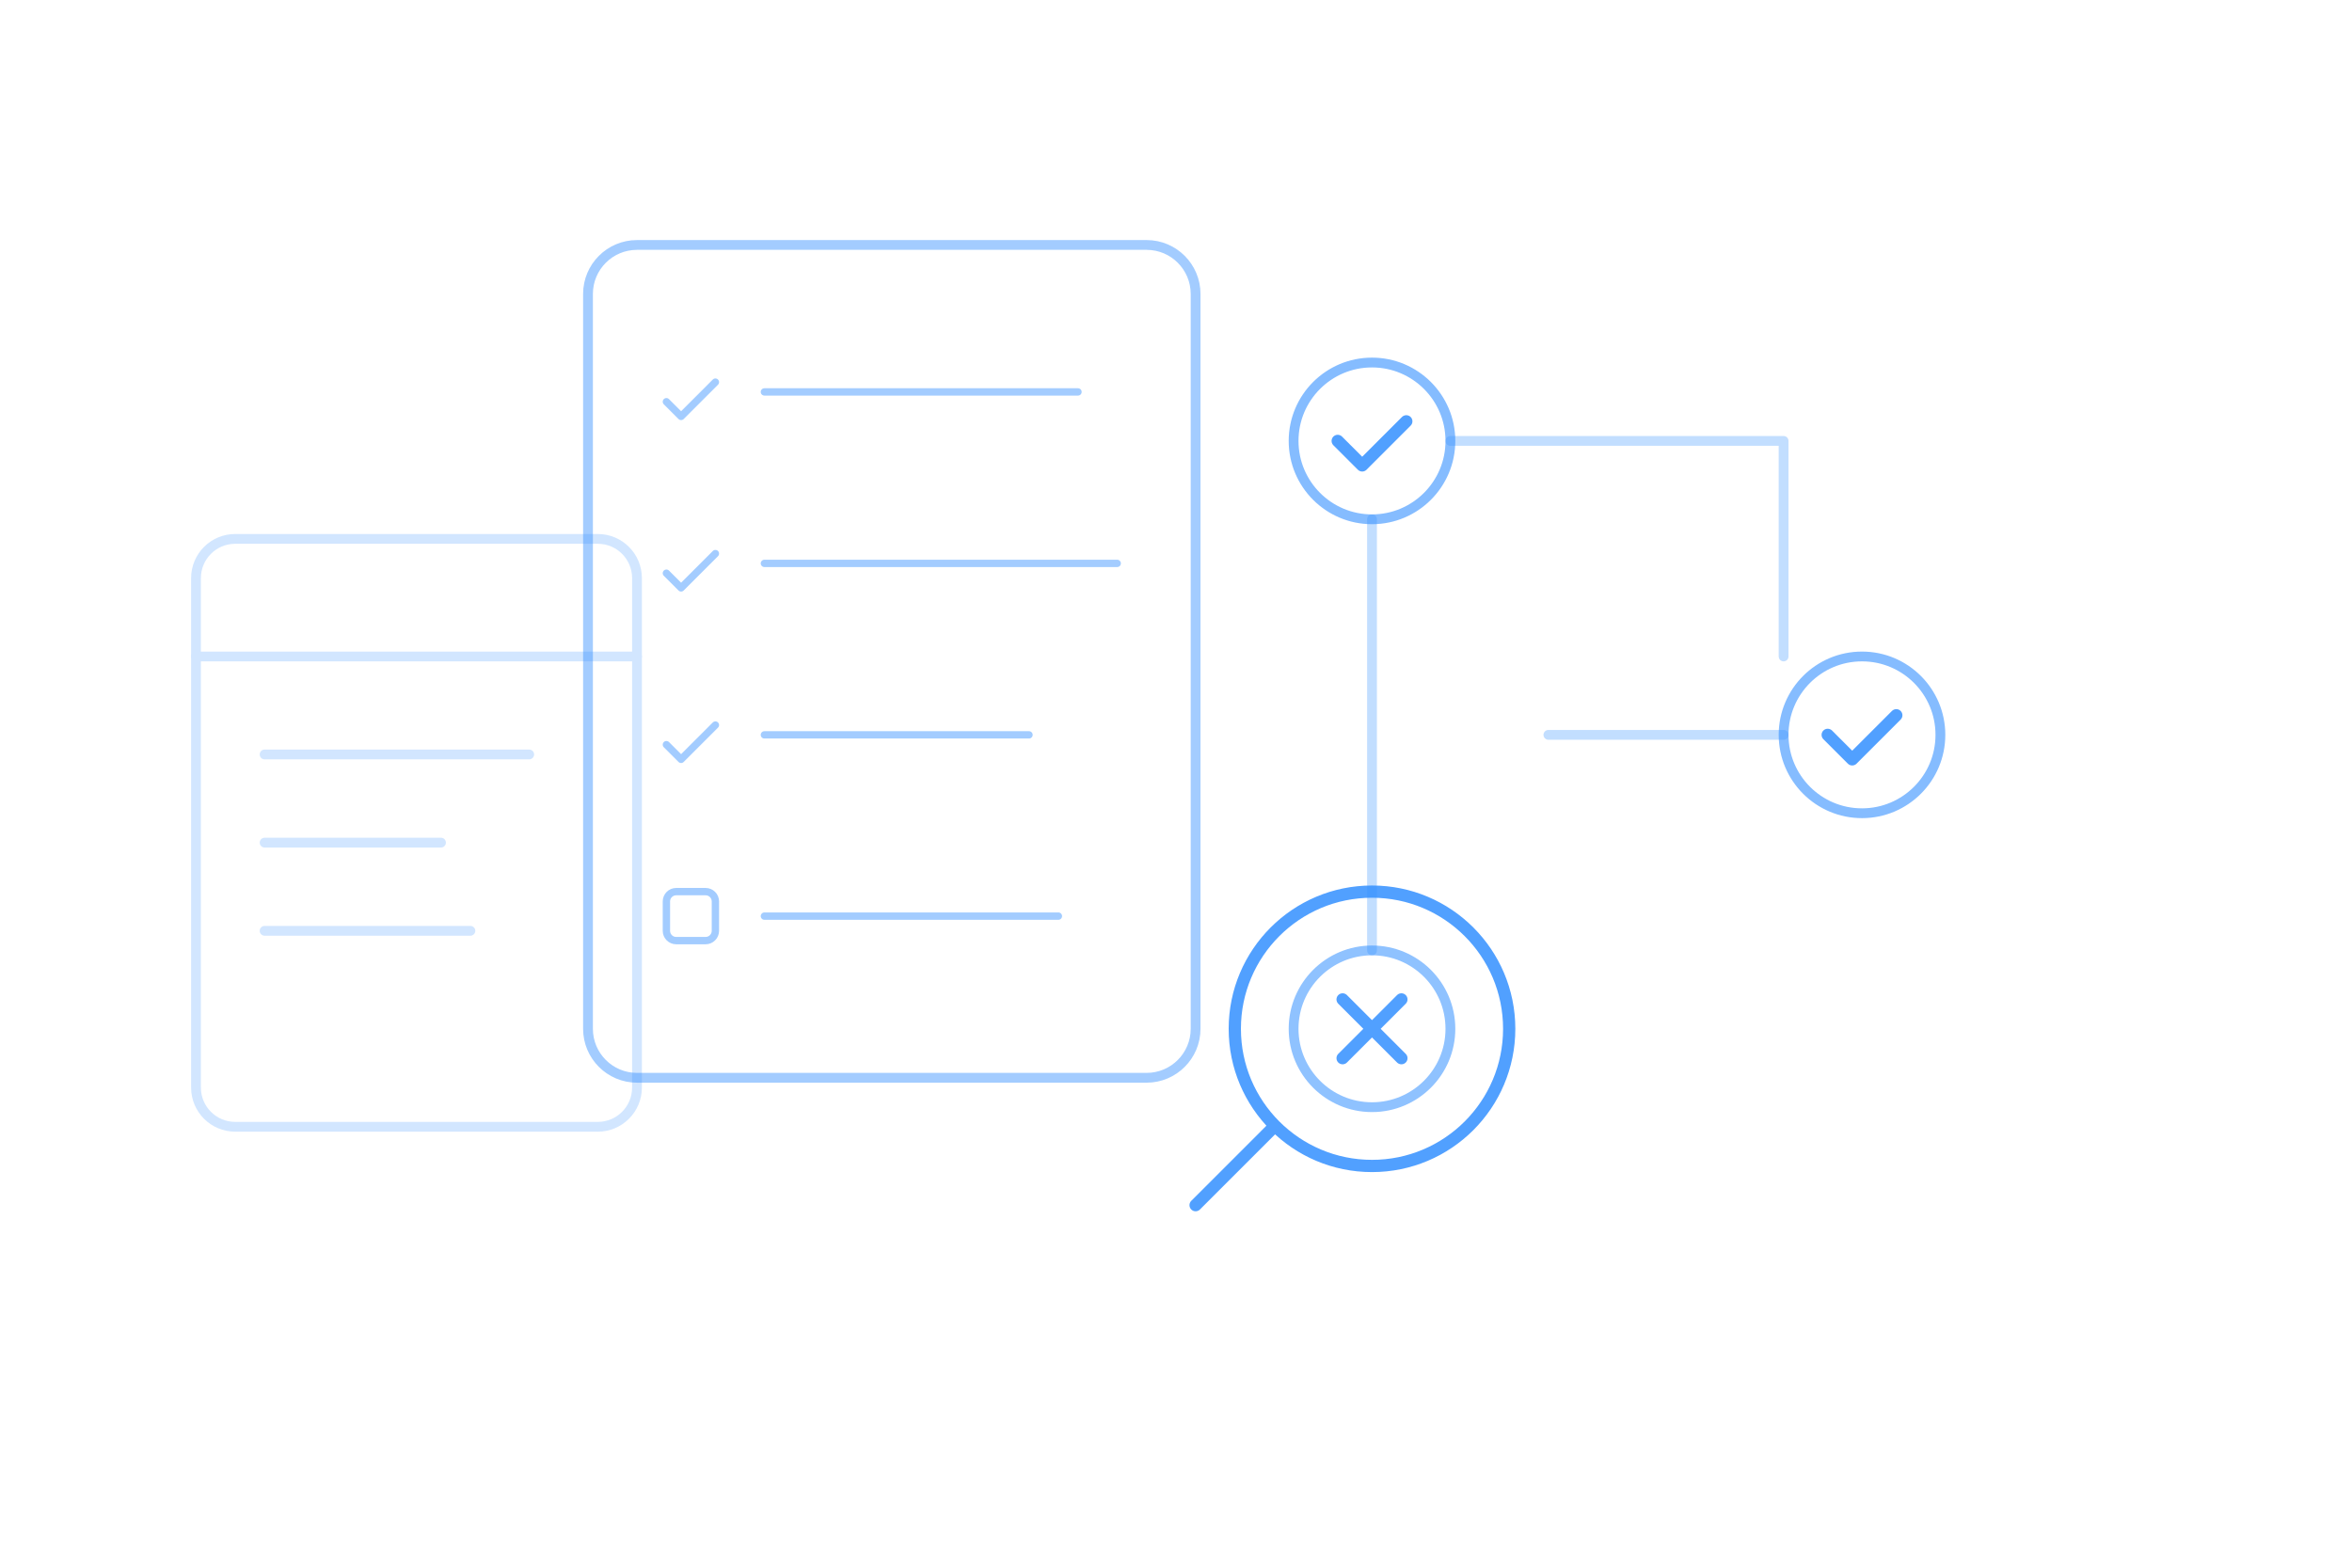
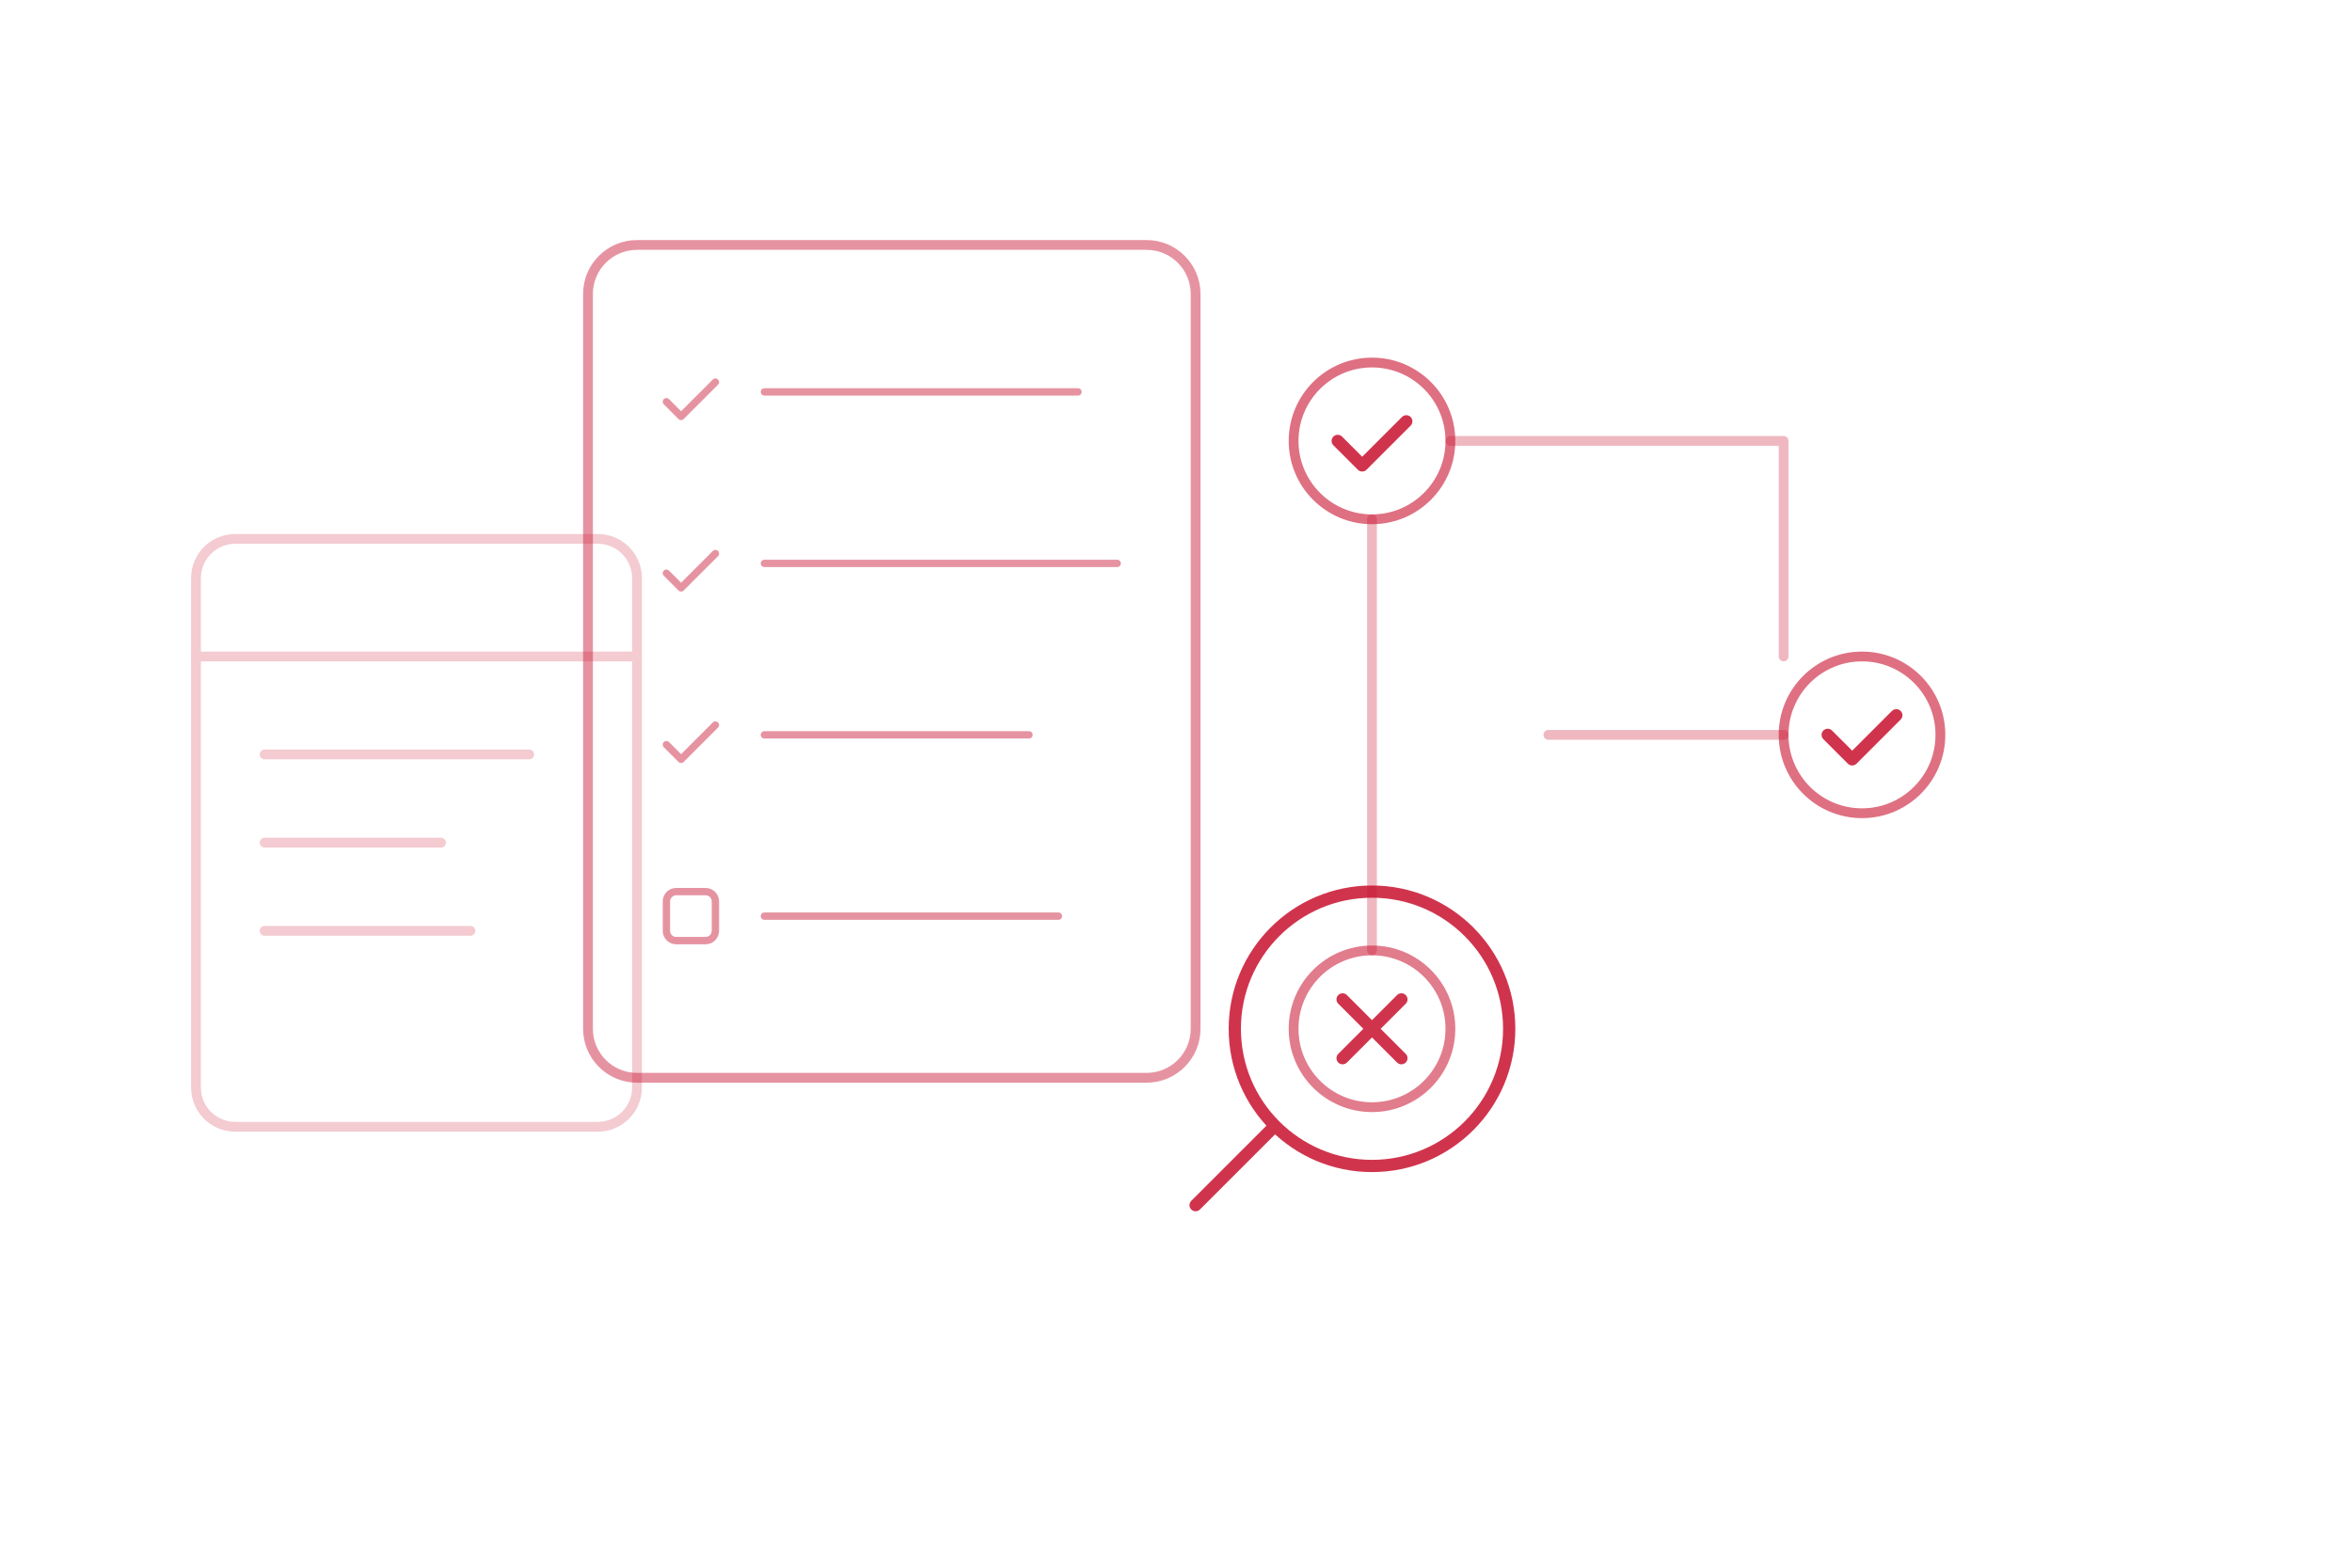
- <svg xmlns="http://www.w3.org/2000/svg" viewBox="0 0 480 320" fill="none" stroke="#338fff" stroke-width="2" stroke-linecap="round" stroke-linejoin="round">
+ <svg xmlns="http://www.w3.org/2000/svg" viewBox="0 0 480 320" fill="none" stroke="#C8102E" stroke-width="2" stroke-linecap="round" stroke-linejoin="round">
  <g opacity="0.3">
    <path d="M280 106v88" />
    <path d="M296 90h68v44" />
    <path d="M364 150h-48" />
  </g>
  <g opacity="0.6">
    <circle cx="280" cy="90" r="16" />
    <circle cx="380" cy="150" r="16" />
  </g>
  <g opacity="0.85" stroke-width="2.5">
    <path d="M273 90l5 5 9-9" />
    <path d="M373 150l5 5 9-9" />
  </g>
  <g opacity="0.55">
    <circle cx="280" cy="210" r="16" />
  </g>
  <g opacity="0.85" stroke-width="2.5">
    <path d="M274 204l12 12M286 204l-12 12" />
  </g>
  <g opacity="0.85" stroke-width="2.5">
    <circle cx="280" cy="210" r="28" />
    <path d="M260 230l-16 16" />
  </g>
  <g opacity="0.45">
    <rect x="120" y="50" width="124" height="170" rx="10" />
    <path d="M136 82l3 3 7-7" stroke-width="1.5" />
    <path d="M156 80h64" stroke-width="1.5" />
    <path d="M136 117l3 3 7-7" stroke-width="1.5" />
    <path d="M156 115h72" stroke-width="1.5" />
    <path d="M136 152l3 3 7-7" stroke-width="1.5" />
    <path d="M156 150h54" stroke-width="1.5" />
    <rect x="136" y="182" width="10" height="10" rx="2" stroke-width="1.5" />
    <path d="M156 187h60" stroke-width="1.5" />
  </g>
  <g opacity="0.22">
    <rect x="40" y="110" width="90" height="120" rx="8" />
    <path d="M40 134h90" />
    <path d="M54 154h54M54 172h36M54 190h42" />
  </g>
</svg>
